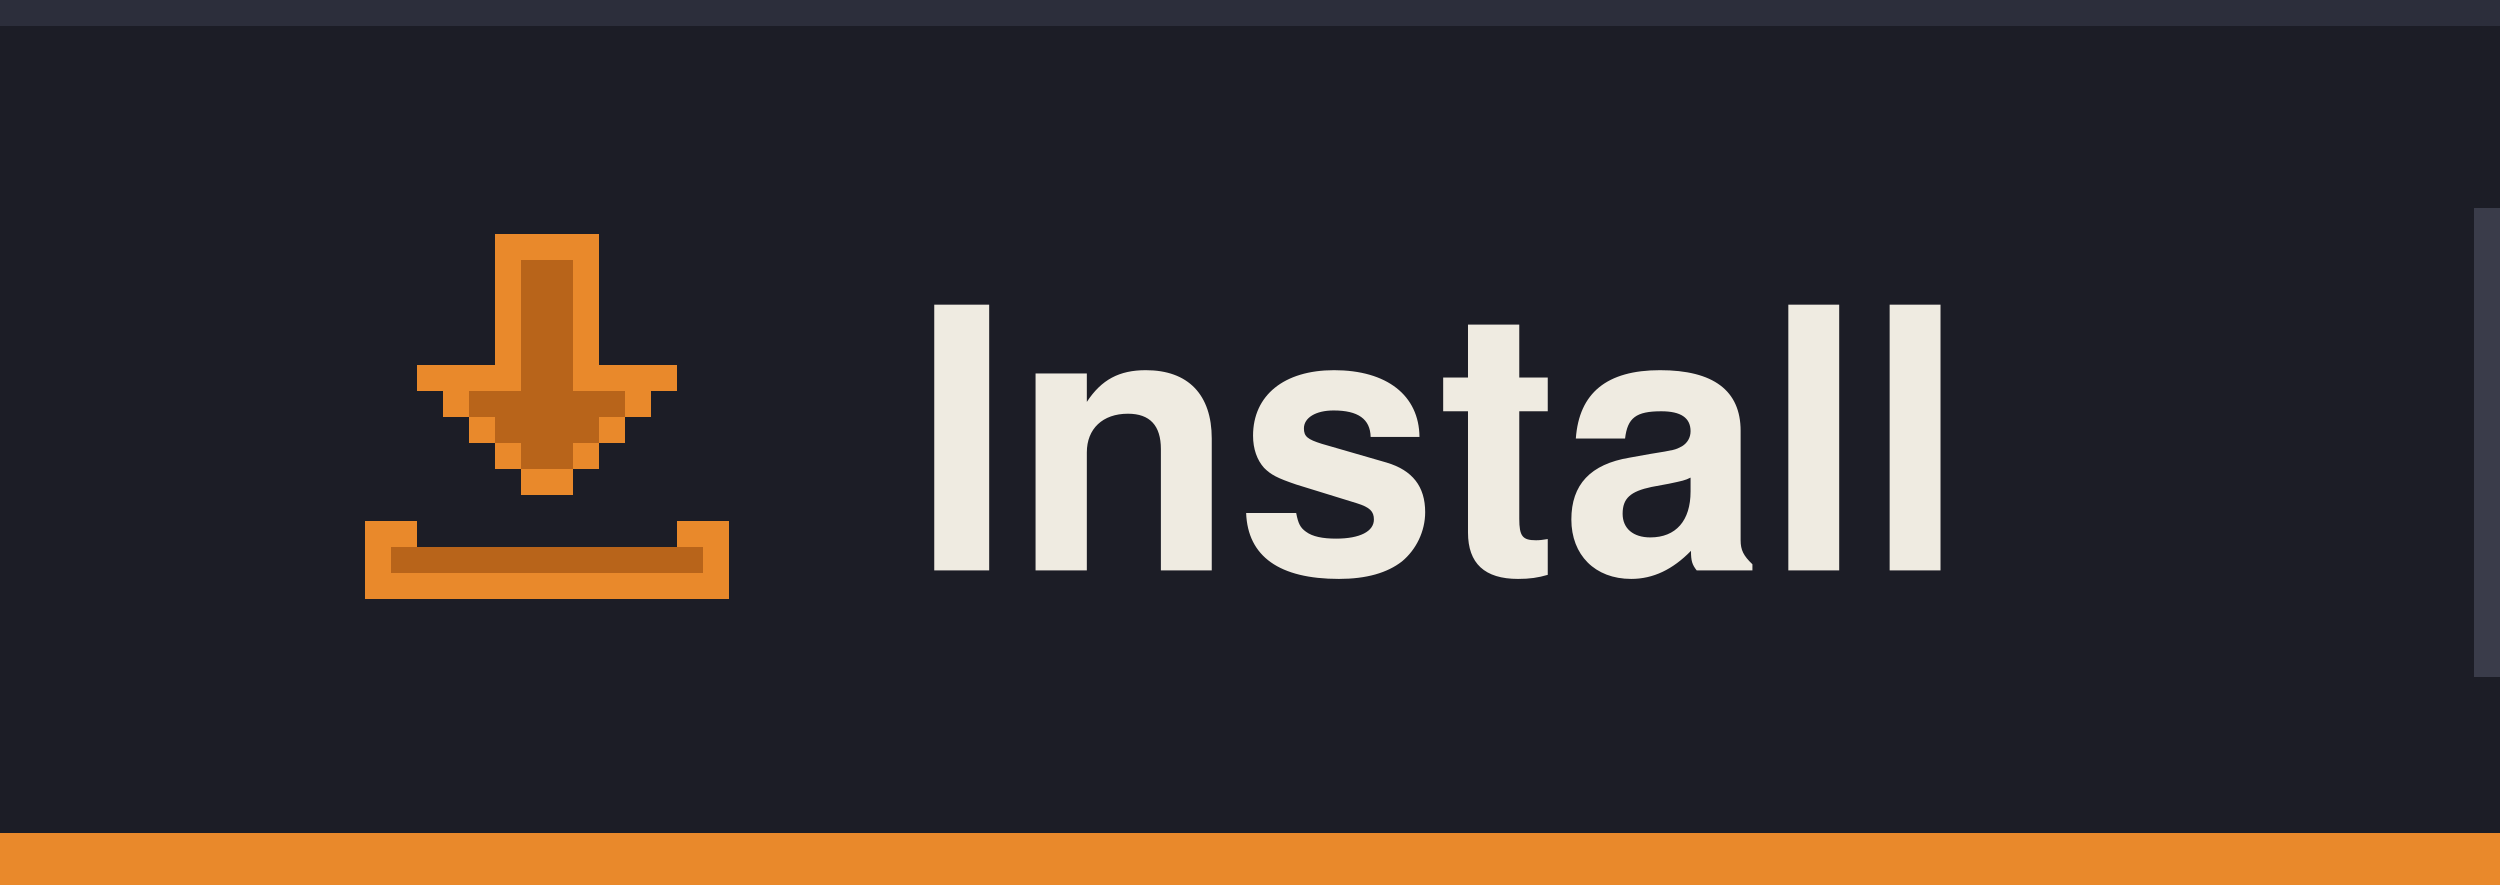
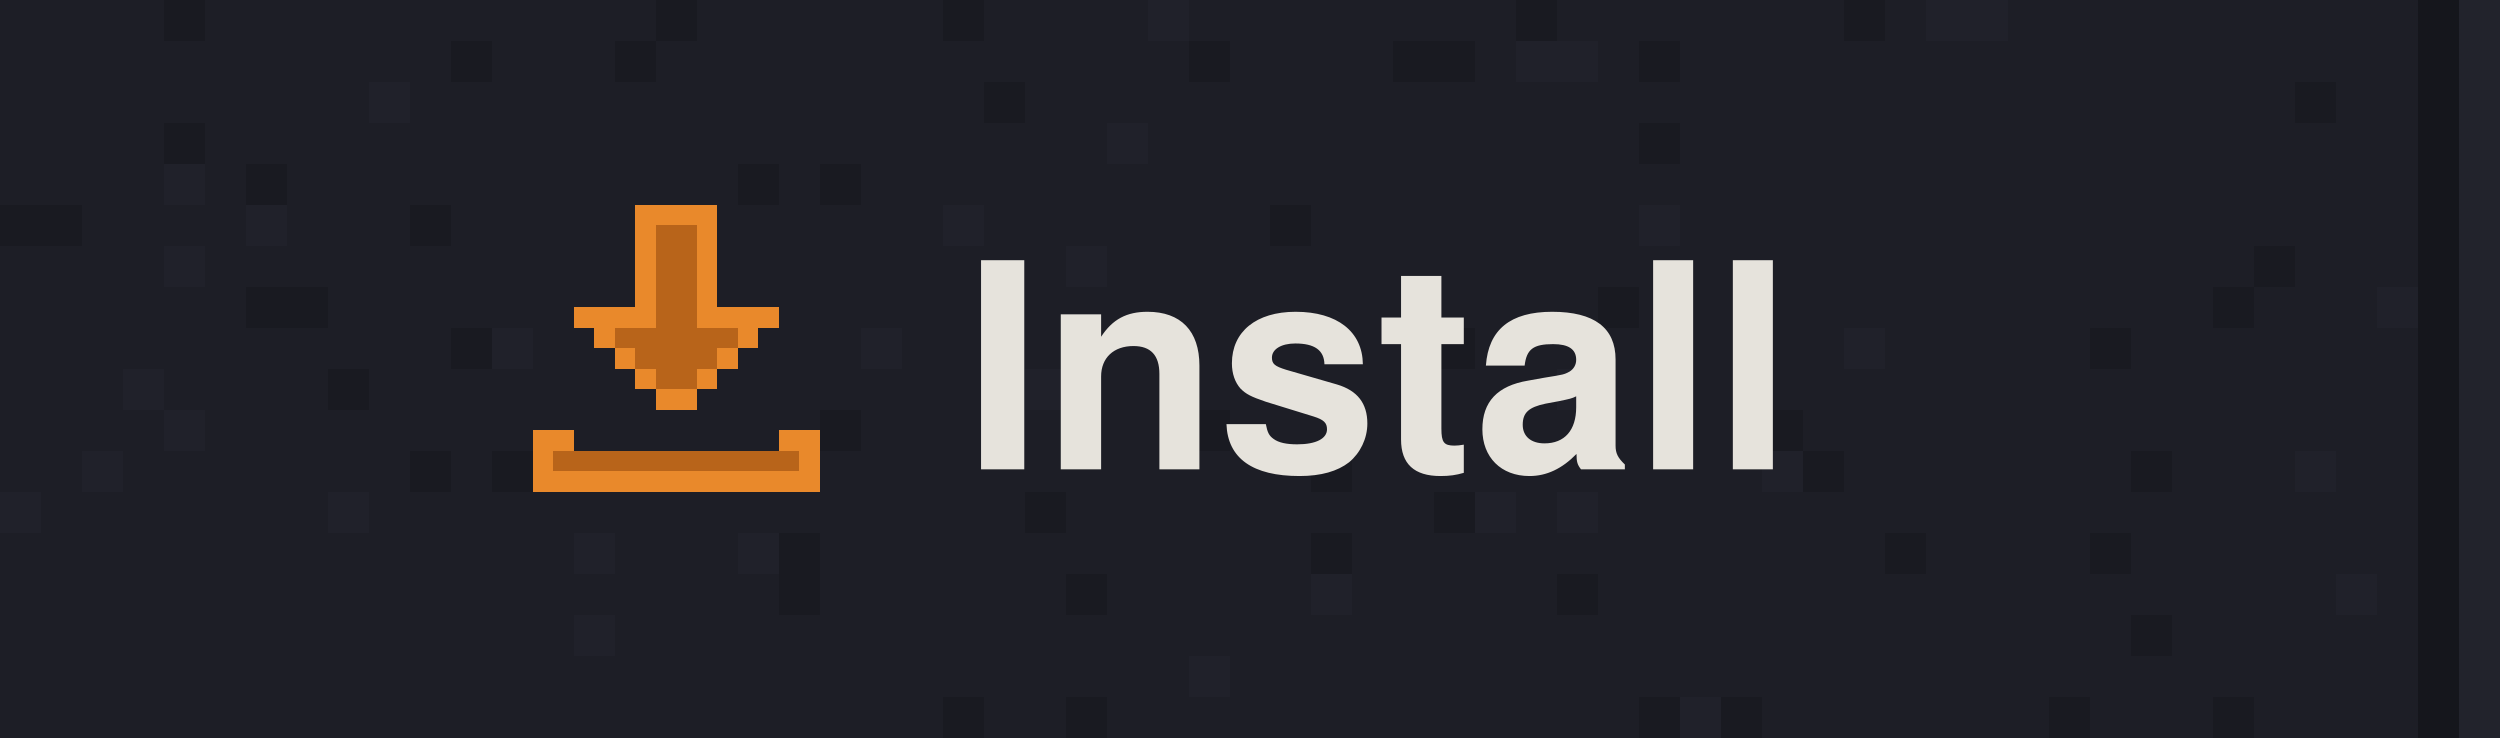
- <svg xmlns="http://www.w3.org/2000/svg" width="96" height="34" viewBox="0 0 96 34" shape-rendering="crispEdges">
-   <rect width="96" height="34" fill="#1C1D26" />
-   <rect width="96" height="1" fill="#2C2E3B" />
-   <rect y="32" width="96" height="2" fill="#E9892B" />
-   <rect x="95" y="8" width="1" height="18" fill="#3A3C4A" />
-   <rect x="19" y="9" width="4" height="1" fill="#E9892B" />
-   <rect x="19" y="10" width="1" height="1" fill="#E9892B" />
-   <rect x="20" y="10" width="2" height="1" fill="#B8641A" />
-   <rect x="22" y="10" width="1" height="1" fill="#E9892B" />
-   <rect x="19" y="11" width="1" height="1" fill="#E9892B" />
-   <rect x="20" y="11" width="2" height="1" fill="#B8641A" />
-   <rect x="22" y="11" width="1" height="1" fill="#E9892B" />
-   <rect x="19" y="12" width="1" height="1" fill="#E9892B" />
-   <rect x="20" y="12" width="2" height="1" fill="#B8641A" />
-   <rect x="22" y="12" width="1" height="1" fill="#E9892B" />
-   <rect x="19" y="13" width="1" height="1" fill="#E9892B" />
-   <rect x="20" y="13" width="2" height="1" fill="#B8641A" />
-   <rect x="22" y="13" width="1" height="1" fill="#E9892B" />
-   <rect x="16" y="14" width="4" height="1" fill="#E9892B" />
-   <rect x="20" y="14" width="2" height="1" fill="#B8641A" />
-   <rect x="22" y="14" width="4" height="1" fill="#E9892B" />
-   <rect x="17" y="15" width="1" height="1" fill="#E9892B" />
-   <rect x="18" y="15" width="6" height="1" fill="#B8641A" />
-   <rect x="24" y="15" width="1" height="1" fill="#E9892B" />
-   <rect x="18" y="16" width="1" height="1" fill="#E9892B" />
-   <rect x="19" y="16" width="4" height="1" fill="#B8641A" />
-   <rect x="23" y="16" width="1" height="1" fill="#E9892B" />
-   <rect x="19" y="17" width="1" height="1" fill="#E9892B" />
-   <rect x="20" y="17" width="2" height="1" fill="#B8641A" />
-   <rect x="22" y="17" width="1" height="1" fill="#E9892B" />
-   <rect x="20" y="18" width="2" height="1" fill="#E9892B" />
-   <rect x="14" y="20" width="2" height="1" fill="#E9892B" />
-   <rect x="26" y="20" width="2" height="1" fill="#E9892B" />
-   <rect x="14" y="21" width="1" height="1" fill="#E9892B" />
-   <rect x="15" y="21" width="12" height="1" fill="#B8641A" />
-   <rect x="27" y="21" width="1" height="1" fill="#E9892B" />
-   <rect x="14" y="22" width="14" height="1" fill="#E9892B" />
-   <text x="35" y="21.9" font-family="-apple-system, 'Segoe UI', 'Helvetica Neue', Helvetica, Arial, 'PingFang TC', 'Microsoft JhengHei', 'Noto Sans TC', sans-serif" font-size="14" font-weight="600" fill="#EFEBE1">Install</text>
+ <svg xmlns="http://www.w3.org/2000/svg" width="122" height="36" viewBox="0 0 122 36" shape-rendering="crispEdges">
+   <rect width="122" height="36" fill="#1D1E26" />
+   <rect x="8" y="0" width="2" height="2" fill="#191A21" />
+   <rect x="32" y="0" width="2" height="2" fill="#191A21" />
+   <rect x="46" y="0" width="2" height="2" fill="#191A21" />
+   <rect x="56" y="0" width="2" height="2" fill="#20212A" />
+   <rect x="74" y="0" width="2" height="2" fill="#191A21" />
+   <rect x="90" y="0" width="2" height="2" fill="#191A21" />
+   <rect x="94" y="0" width="2" height="2" fill="#20212A" />
+   <rect x="96" y="0" width="2" height="2" fill="#20212A" />
+   <rect x="120" y="0" width="2" height="2" fill="#191A21" />
+   <rect x="22" y="2" width="2" height="2" fill="#191A21" />
+   <rect x="30" y="2" width="2" height="2" fill="#191A21" />
+   <rect x="58" y="2" width="2" height="2" fill="#191A21" />
+   <rect x="68" y="2" width="2" height="2" fill="#191A21" />
+   <rect x="70" y="2" width="2" height="2" fill="#191A21" />
+   <rect x="74" y="2" width="2" height="2" fill="#20212A" />
+   <rect x="76" y="2" width="2" height="2" fill="#20212A" />
+   <rect x="80" y="2" width="2" height="2" fill="#191A21" />
+   <rect x="18" y="4" width="2" height="2" fill="#20212A" />
+   <rect x="48" y="4" width="2" height="2" fill="#191A21" />
+   <rect x="112" y="4" width="2" height="2" fill="#191A21" />
+   <rect x="8" y="6" width="2" height="2" fill="#191A21" />
+   <rect x="54" y="6" width="2" height="2" fill="#20212A" />
+   <rect x="80" y="6" width="2" height="2" fill="#191A21" />
+   <rect x="8" y="8" width="2" height="2" fill="#20212A" />
+   <rect x="12" y="8" width="2" height="2" fill="#191A21" />
+   <rect x="36" y="8" width="2" height="2" fill="#191A21" />
+   <rect x="40" y="8" width="2" height="2" fill="#191A21" />
+   <rect x="0" y="10" width="2" height="2" fill="#191A21" />
+   <rect x="2" y="10" width="2" height="2" fill="#191A21" />
+   <rect x="12" y="10" width="2" height="2" fill="#20212A" />
+   <rect x="20" y="10" width="2" height="2" fill="#191A21" />
+   <rect x="46" y="10" width="2" height="2" fill="#20212A" />
+   <rect x="62" y="10" width="2" height="2" fill="#191A21" />
+   <rect x="80" y="10" width="2" height="2" fill="#20212A" />
+   <rect x="8" y="12" width="2" height="2" fill="#20212A" />
+   <rect x="52" y="12" width="2" height="2" fill="#20212A" />
+   <rect x="110" y="12" width="2" height="2" fill="#191A21" />
+   <rect x="118" y="12" width="2" height="2" fill="#20212A" />
+   <rect x="12" y="14" width="2" height="2" fill="#191A21" />
+   <rect x="14" y="14" width="2" height="2" fill="#191A21" />
+   <rect x="78" y="14" width="2" height="2" fill="#191A21" />
+   <rect x="108" y="14" width="2" height="2" fill="#191A21" />
+   <rect x="116" y="14" width="2" height="2" fill="#20212A" />
+   <rect x="22" y="16" width="2" height="2" fill="#191A21" />
+   <rect x="24" y="16" width="2" height="2" fill="#20212A" />
+   <rect x="32" y="16" width="2" height="2" fill="#20212A" />
+   <rect x="42" y="16" width="2" height="2" fill="#20212A" />
+   <rect x="70" y="16" width="2" height="2" fill="#191A21" />
+   <rect x="90" y="16" width="2" height="2" fill="#20212A" />
+   <rect x="102" y="16" width="2" height="2" fill="#191A21" />
+   <rect x="6" y="18" width="2" height="2" fill="#20212A" />
+   <rect x="16" y="18" width="2" height="2" fill="#191A21" />
+   <rect x="50" y="18" width="2" height="2" fill="#20212A" />
+   <rect x="76" y="18" width="2" height="2" fill="#20212A" />
+   <rect x="8" y="20" width="2" height="2" fill="#20212A" />
+   <rect x="40" y="20" width="2" height="2" fill="#191A21" />
+   <rect x="58" y="20" width="2" height="2" fill="#191A21" />
+   <rect x="86" y="20" width="2" height="2" fill="#191A21" />
+   <rect x="118" y="20" width="2" height="2" fill="#20212A" />
+   <rect x="4" y="22" width="2" height="2" fill="#20212A" />
+   <rect x="20" y="22" width="2" height="2" fill="#191A21" />
+   <rect x="24" y="22" width="2" height="2" fill="#191A21" />
+   <rect x="64" y="22" width="2" height="2" fill="#191A21" />
+   <rect x="86" y="22" width="2" height="2" fill="#20212A" />
+   <rect x="88" y="22" width="2" height="2" fill="#191A21" />
+   <rect x="104" y="22" width="2" height="2" fill="#191A21" />
+   <rect x="112" y="22" width="2" height="2" fill="#20212A" />
+   <rect x="0" y="24" width="2" height="2" fill="#20212A" />
+   <rect x="16" y="24" width="2" height="2" fill="#20212A" />
+   <rect x="50" y="24" width="2" height="2" fill="#191A21" />
+   <rect x="70" y="24" width="2" height="2" fill="#191A21" />
+   <rect x="72" y="24" width="2" height="2" fill="#20212A" />
+   <rect x="76" y="24" width="2" height="2" fill="#20212A" />
+   <rect x="28" y="26" width="2" height="2" fill="#20212A" />
+   <rect x="36" y="26" width="2" height="2" fill="#20212A" />
+   <rect x="38" y="26" width="2" height="2" fill="#191A21" />
+   <rect x="64" y="26" width="2" height="2" fill="#191A21" />
+   <rect x="92" y="26" width="2" height="2" fill="#191A21" />
+   <rect x="102" y="26" width="2" height="2" fill="#191A21" />
+   <rect x="38" y="28" width="2" height="2" fill="#191A21" />
+   <rect x="52" y="28" width="2" height="2" fill="#191A21" />
+   <rect x="64" y="28" width="2" height="2" fill="#20212A" />
+   <rect x="76" y="28" width="2" height="2" fill="#191A21" />
+   <rect x="114" y="28" width="2" height="2" fill="#20212A" />
+   <rect x="28" y="30" width="2" height="2" fill="#20212A" />
+   <rect x="104" y="30" width="2" height="2" fill="#191A21" />
+   <rect x="58" y="32" width="2" height="2" fill="#20212A" />
+   <rect x="46" y="34" width="2" height="2" fill="#191A21" />
+   <rect x="52" y="34" width="2" height="2" fill="#191A21" />
+   <rect x="80" y="34" width="2" height="2" fill="#191A21" />
+   <rect x="82" y="34" width="2" height="2" fill="#20212A" />
+   <rect x="84" y="34" width="2" height="2" fill="#191A21" />
+   <rect x="100" y="34" width="2" height="2" fill="#191A21" />
+   <rect x="108" y="34" width="2" height="2" fill="#191A21" />
+   <rect x="120" y="34" width="2" height="2" fill="#20212A" />
+   <rect x="118" width="2" height="36" fill="#15161C" />
+   <rect x="120" width="2" height="36" fill="#22232C" />
+   <rect x="31" y="10" width="4" height="1" fill="#E9892B" />
+   <rect x="31" y="11" width="1" height="1" fill="#E9892B" />
+   <rect x="32" y="11" width="2" height="1" fill="#B8641A" />
+   <rect x="34" y="11" width="1" height="1" fill="#E9892B" />
+   <rect x="31" y="12" width="1" height="1" fill="#E9892B" />
+   <rect x="32" y="12" width="2" height="1" fill="#B8641A" />
+   <rect x="34" y="12" width="1" height="1" fill="#E9892B" />
+   <rect x="31" y="13" width="1" height="1" fill="#E9892B" />
+   <rect x="32" y="13" width="2" height="1" fill="#B8641A" />
+   <rect x="34" y="13" width="1" height="1" fill="#E9892B" />
+   <rect x="31" y="14" width="1" height="1" fill="#E9892B" />
+   <rect x="32" y="14" width="2" height="1" fill="#B8641A" />
+   <rect x="34" y="14" width="1" height="1" fill="#E9892B" />
+   <rect x="28" y="15" width="4" height="1" fill="#E9892B" />
+   <rect x="32" y="15" width="2" height="1" fill="#B8641A" />
+   <rect x="34" y="15" width="4" height="1" fill="#E9892B" />
+   <rect x="29" y="16" width="1" height="1" fill="#E9892B" />
+   <rect x="30" y="16" width="6" height="1" fill="#B8641A" />
+   <rect x="36" y="16" width="1" height="1" fill="#E9892B" />
+   <rect x="30" y="17" width="1" height="1" fill="#E9892B" />
+   <rect x="31" y="17" width="4" height="1" fill="#B8641A" />
+   <rect x="35" y="17" width="1" height="1" fill="#E9892B" />
+   <rect x="31" y="18" width="1" height="1" fill="#E9892B" />
+   <rect x="32" y="18" width="2" height="1" fill="#B8641A" />
+   <rect x="34" y="18" width="1" height="1" fill="#E9892B" />
+   <rect x="32" y="19" width="2" height="1" fill="#E9892B" />
+   <rect x="26" y="21" width="2" height="1" fill="#E9892B" />
+   <rect x="38" y="21" width="2" height="1" fill="#E9892B" />
+   <rect x="26" y="22" width="1" height="1" fill="#E9892B" />
+   <rect x="27" y="22" width="12" height="1" fill="#B8641A" />
+   <rect x="39" y="22" width="1" height="1" fill="#E9892B" />
+   <rect x="26" y="23" width="14" height="1" fill="#E9892B" />
+   <text x="47" y="22.9" font-family="-apple-system, 'Segoe UI', 'Helvetica Neue', Helvetica, Arial, 'PingFang TC', 'Microsoft JhengHei', 'Noto Sans TC', sans-serif" font-size="14" font-weight="600" fill="#E6E3DC">Install</text>
</svg>
